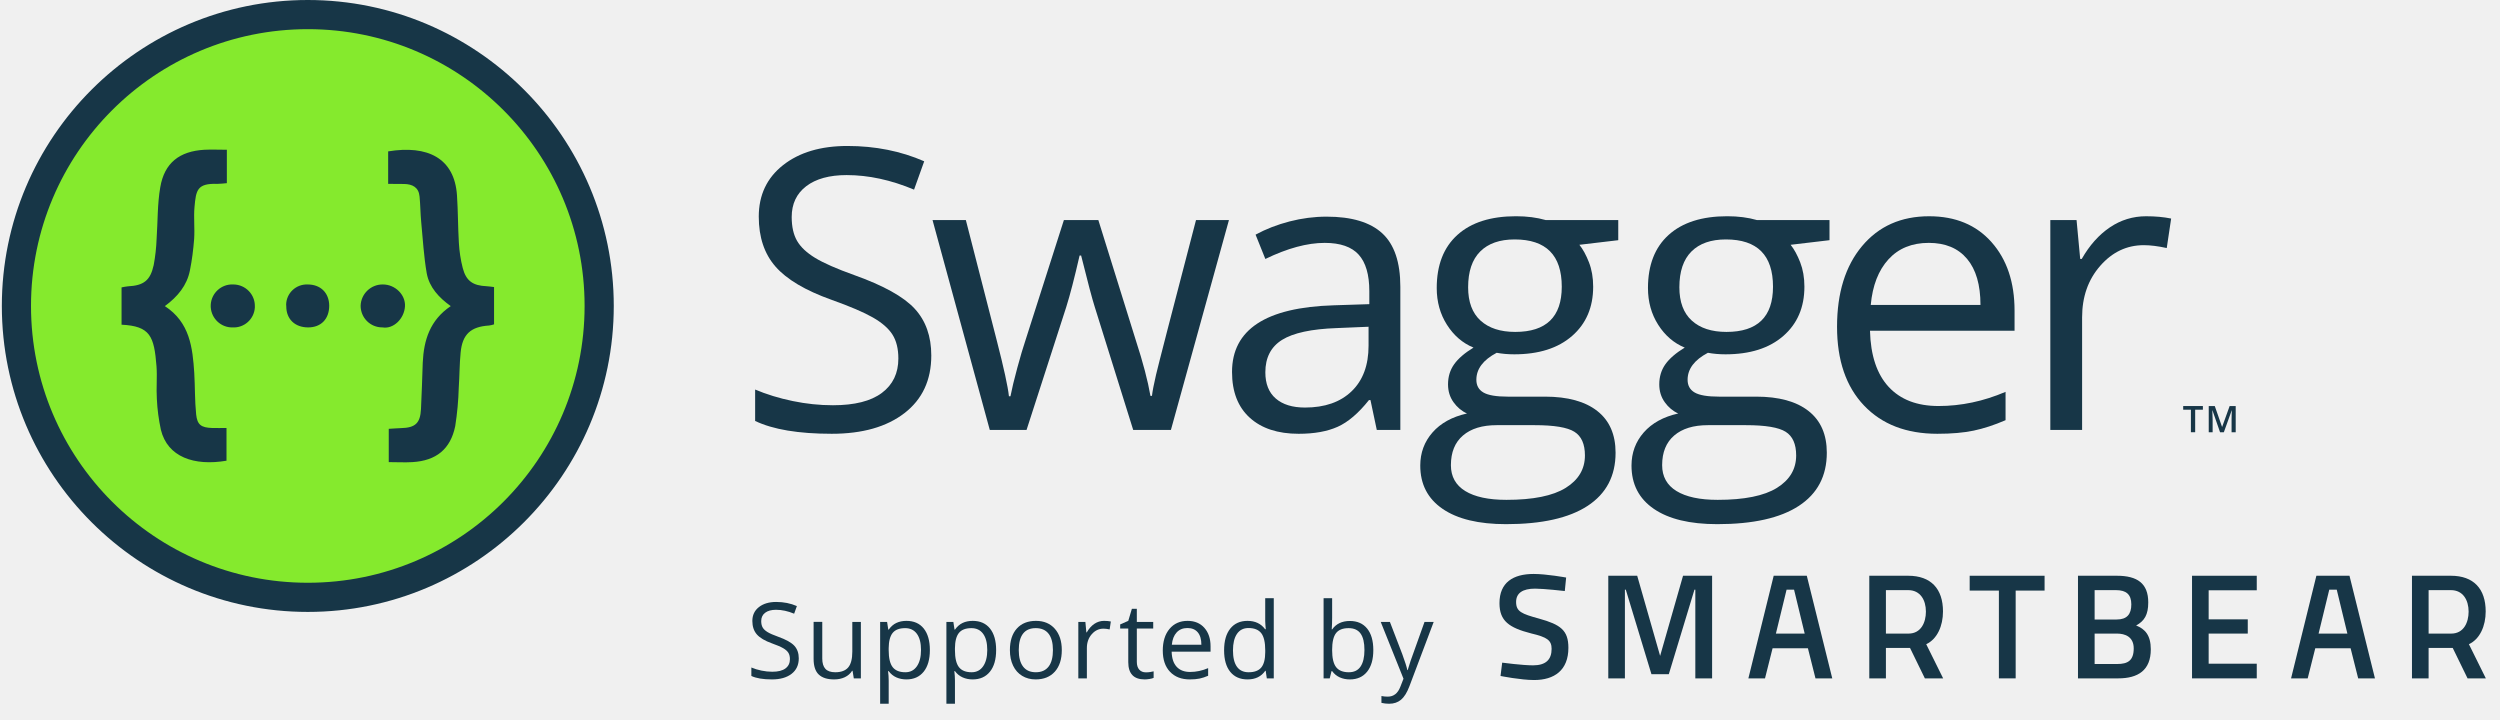
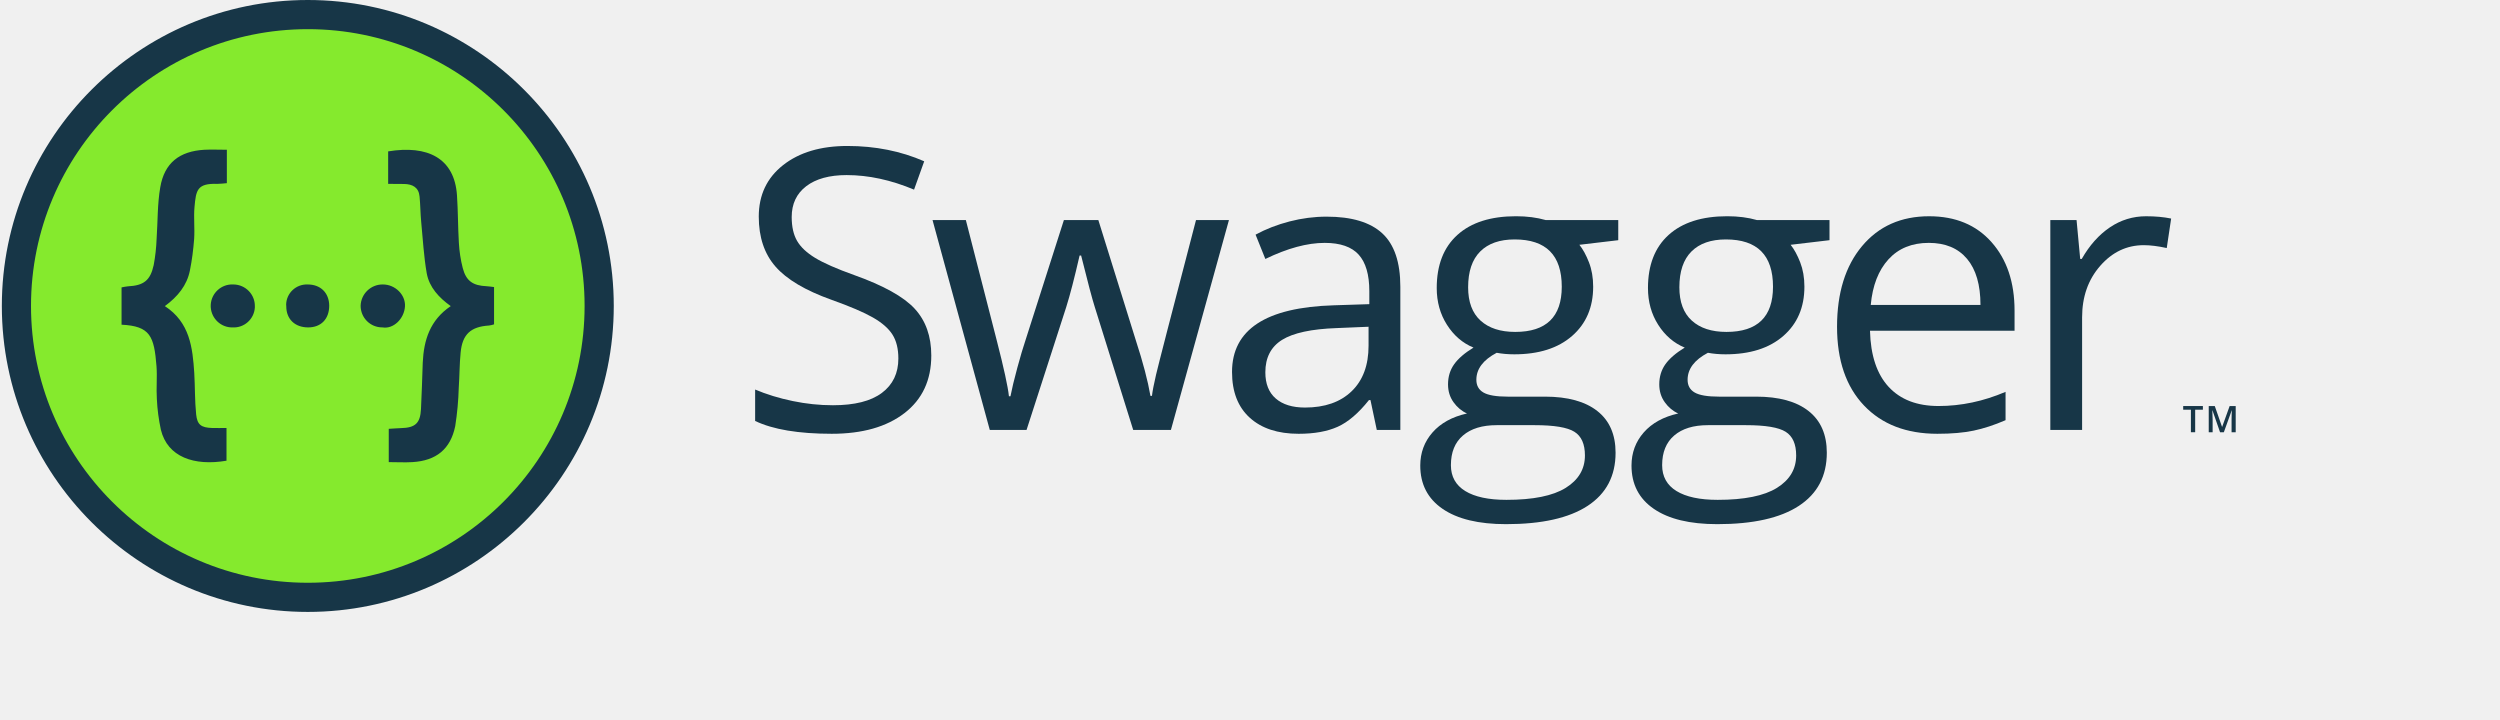
<svg xmlns="http://www.w3.org/2000/svg" version="1.1" id="Layer_1" x="0px" y="0px" viewBox="0 0 408.77 117.64" style="enable-background:new 0 0 408.77 117.64;" xml:space="preserve">
  <style type="text/css">
	.st0{fill:#FFFFFF;}
	.st1{fill:#2C282C;}
	.st2{fill:#173647;}
	.st3{fill:#50E4EA;}
	.st4{fill:#FCDC00;}
	.st5{fill:#85EA2D;}
	.st6{fill:#F4CF14;}
	.st7{fill:none;}
	.st8{fill:#04AADB;}
	.st9{fill:#07CED6;}
	.st10{fill:#63DB2A;}
	.st11{fill:#FF730B;}
	.st12{fill:#17D1FC;}
	.st13{fill:#00AADB;}
	.st14{fill:#758491;}
</style>
  <g>
    <g>
      <g>
        <g>
          <g>
            <rect x="356.885" y="66.115" class="st7" width="12.217" height="9.973" />
            <path class="st2" d="M358.929,70.674h-0.7v-3.683h-1.26v-0.601h3.22v0.601h-1.26V70.674z" />
            <path class="st2" d="M362.997,70.674l-1.242-3.577h-0.023c0.033,0.531,0.05,1.029,0.05,1.494v2.083h-0.636v-4.283h0.987       l1.189,3.407h0.018l1.225-3.407h0.99v4.283h-0.674v-2.118c0-0.213,0.005-0.49,0.016-0.832s0.02-0.549,0.028-0.621h-0.023       l-1.286,3.571H362.997z" />
          </g>
        </g>
      </g>
    </g>
    <g>
      <g>
        <g>
          <g>
            <g>
              <path class="st5" d="M50.328,97.669c-26.27,0-47.643-21.371-47.643-47.642S24.058,2.385,50.328,2.385        s47.643,21.373,47.643,47.643S76.598,97.669,50.328,97.669z" />
            </g>
            <g>
              <g>
                <path class="st2" d="M50.328,4.769c24.996,0,45.258,20.262,45.258,45.258c0,24.995-20.262,45.258-45.258,45.258         c-24.995,0-45.258-20.263-45.258-45.258C5.07,25.032,25.333,4.769,50.328,4.769 M50.328,0         C22.743,0,0.301,22.442,0.301,50.027s22.442,50.027,50.027,50.027c27.585,0,50.028-22.442,50.028-50.027S77.913,0,50.328,0         L50.328,0z" />
              </g>
            </g>
          </g>
        </g>
      </g>
      <path class="st2" d="M31.802,33.854c-0.154,1.712,0.057,3.482-0.057,5.213c-0.135,1.732-0.347,3.444-0.693,5.156    c-0.481,2.443-2.001,4.29-4.097,5.829c4.079,2.655,4.54,6.771,4.809,10.946c0.135,2.251,0.077,4.521,0.308,6.752    c0.173,1.731,0.846,2.174,2.636,2.231c0.731,0.019,1.48,0,2.328,0v5.348c-5.29,0.904-9.657-0.596-10.735-5.078    c-0.347-1.635-0.578-3.309-0.654-5.002c-0.116-1.789,0.076-3.578-0.058-5.367c-0.385-4.906-1.02-6.56-5.713-6.791v-6.098    c0.346-0.077,0.673-0.135,1.019-0.173c2.578-0.135,3.674-0.924,4.232-3.463c0.27-1.423,0.424-2.866,0.481-4.328    c0.193-2.789,0.116-5.636,0.596-8.406c0.673-3.982,3.136-5.906,7.234-6.137c1.154-0.058,2.328,0,3.655,0v5.464    c-0.558,0.039-1.039,0.115-1.539,0.115C32.226,29.949,32.052,31.084,31.802,33.854z M38.208,46.512h-0.077    c-1.924-0.096-3.578,1.404-3.675,3.328c-0.096,1.943,1.404,3.598,3.328,3.693h0.231c1.905,0.116,3.539-1.347,3.655-3.251V50.09    C41.709,48.147,40.151,46.551,38.208,46.512z M50.27,46.512c-1.866-0.058-3.425,1.404-3.482,3.251c0,0.116,0,0.212,0.02,0.327    c0,2.097,1.423,3.444,3.578,3.444c2.116,0,3.444-1.385,3.444-3.559C53.81,47.878,52.405,46.493,50.27,46.512z M62.621,46.512    c-1.962-0.039-3.598,1.52-3.655,3.482c0,1.962,1.577,3.539,3.539,3.539h0.039c1.77,0.308,3.559-1.404,3.675-3.462    C66.314,48.166,64.583,46.512,62.621,46.512z M79.569,46.8c-2.232-0.096-3.348-0.846-3.905-2.963    c-0.347-1.346-0.558-2.751-0.635-4.136c-0.154-2.578-0.135-5.175-0.308-7.753c-0.404-6.117-4.828-8.252-11.254-7.195v5.31    c1.019,0,1.808,0,2.597,0.019c1.366,0.019,2.405,0.539,2.539,2.059c0.135,1.385,0.135,2.789,0.27,4.194    c0.27,2.79,0.423,5.617,0.904,8.368c0.424,2.27,1.982,3.963,3.924,5.348c-3.404,2.289-4.405,5.559-4.578,9.234    c-0.096,2.52-0.154,5.059-0.288,7.599c-0.116,2.308-0.923,3.058-3.251,3.116c-0.654,0.019-1.289,0.077-2.02,0.116v5.444    c1.366,0,2.616,0.077,3.866,0c3.886-0.231,6.233-2.116,7.003-5.887c0.327-2.078,0.519-4.174,0.577-6.271    c0.134-1.924,0.116-3.867,0.308-5.771c0.288-2.982,1.654-4.213,4.636-4.405c0.289-0.039,0.558-0.096,0.828-0.192v-6.099    C80.281,46.877,79.934,46.82,79.569,46.8z" />
    </g>
    <g>
      <g>
        <path class="st2" d="M152.273,58.122c0,4.029-1.461,7.169-4.383,9.424c-2.922,2.254-6.888,3.381-11.897,3.381     c-5.427,0-9.602-0.699-12.523-2.098v-5.135c1.878,0.794,3.924,1.42,6.137,1.879c2.212,0.459,4.404,0.688,6.575,0.688     c3.548,0,6.22-0.673,8.015-2.02c1.795-1.346,2.692-3.219,2.692-5.62c0-1.586-0.318-2.885-0.955-3.898     c-0.637-1.012-1.702-1.946-3.194-2.802c-1.493-0.856-3.762-1.826-6.81-2.912c-4.258-1.523-7.3-3.329-9.126-5.417     c-1.827-2.087-2.74-4.811-2.74-8.171c0-3.527,1.325-6.335,3.976-8.422s6.157-3.131,10.52-3.131c4.55,0,8.735,0.835,12.555,2.505     l-1.66,4.634c-3.778-1.586-7.452-2.379-11.021-2.379c-2.818,0-5.021,0.606-6.606,1.816c-1.586,1.211-2.379,2.892-2.379,5.041     c0,1.586,0.292,2.886,0.876,3.897c0.584,1.013,1.57,1.941,2.959,2.787c1.388,0.845,3.511,1.779,6.371,2.802     c4.801,1.712,8.104,3.549,9.91,5.511C151.37,52.445,152.273,54.991,152.273,58.122z" />
        <path class="st2" d="M185.288,70.301l-6.293-20.132c-0.396-1.231-1.138-4.028-2.223-8.391h-0.25     c-0.835,3.653-1.565,6.471-2.192,8.453l-6.481,20.069h-6.011l-9.361-34.314h5.448c2.212,8.621,3.898,15.185,5.056,19.693     c1.159,4.508,1.821,7.545,1.988,9.11h0.25c0.229-1.189,0.6-2.729,1.111-4.618c0.511-1.889,0.955-3.386,1.331-4.493l6.293-19.693     h5.635l6.137,19.693c1.169,3.59,1.962,6.606,2.379,9.048h0.25c0.083-0.751,0.308-1.91,0.673-3.475     c0.365-1.565,2.541-9.988,6.528-25.266h5.385l-9.487,34.314H185.288z" />
        <path class="st2" d="M225.116,70.301l-1.033-4.884h-0.25c-1.712,2.15-3.418,3.606-5.119,4.368     c-1.702,0.762-3.825,1.143-6.372,1.143c-3.402,0-6.069-0.876-7.999-2.63c-1.931-1.753-2.896-4.247-2.896-7.482     c0-6.93,5.542-10.562,16.625-10.896l5.823-0.188v-2.129c0-2.692-0.579-4.681-1.738-5.964c-1.158-1.284-3.011-1.926-5.557-1.926     c-2.86,0-6.095,0.877-9.706,2.63l-1.597-3.977c1.691-0.918,3.543-1.638,5.558-2.16c2.014-0.521,4.033-0.782,6.058-0.782     c4.091,0,7.123,0.908,9.095,2.724c1.973,1.816,2.959,4.728,2.959,8.735v23.419H225.116z M213.375,66.638     c3.235,0,5.777-0.887,7.624-2.661c1.847-1.774,2.771-4.258,2.771-7.452v-3.1l-5.197,0.219c-4.133,0.146-7.113,0.788-8.939,1.925     c-1.827,1.138-2.74,2.907-2.74,5.307c0,1.878,0.569,3.309,1.707,4.289C209.737,66.148,211.329,66.638,213.375,66.638z" />
        <path class="st2" d="M264.598,35.987v3.287l-6.356,0.751c0.584,0.731,1.106,1.686,1.565,2.865c0.459,1.18,0.689,2.51,0.689,3.992     c0,3.36-1.148,6.042-3.444,8.046c-2.296,2.004-5.448,3.006-9.456,3.006c-1.023,0-1.983-0.083-2.88-0.25     c-2.213,1.169-3.319,2.641-3.319,4.414c0,0.939,0.386,1.634,1.159,2.082c0.772,0.449,2.098,0.673,3.976,0.673h6.074     c3.715,0,6.57,0.783,8.563,2.348s2.99,3.84,2.99,6.825c0,3.799-1.524,6.695-4.571,8.688s-7.494,2.99-13.337,2.99     c-4.488,0-7.948-0.835-10.379-2.505c-2.432-1.67-3.647-4.028-3.647-7.076c0-2.087,0.667-3.893,2.003-5.416s3.214-2.557,5.636-3.1     c-0.876-0.396-1.612-1.013-2.207-1.848c-0.595-0.834-0.893-1.805-0.893-2.912c0-1.252,0.334-2.348,1.002-3.288     c0.668-0.939,1.722-1.847,3.162-2.724c-1.774-0.73-3.22-1.973-4.336-3.726c-1.117-1.753-1.675-3.757-1.675-6.012     c0-3.757,1.127-6.653,3.381-8.688c2.254-2.035,5.448-3.053,9.581-3.053c1.795,0,3.413,0.209,4.853,0.626H264.598z      M237.234,76.062c0,1.857,0.783,3.267,2.348,4.228c1.565,0.959,3.809,1.439,6.731,1.439c4.362,0,7.592-0.652,9.69-1.956     c2.098-1.305,3.146-3.074,3.146-5.308c0-1.858-0.575-3.146-1.722-3.867c-1.148-0.72-3.309-1.08-6.481-1.08h-6.23     c-2.359,0-4.195,0.563-5.51,1.691C237.891,72.336,237.234,73.954,237.234,76.062z M240.051,46.976c0,2.4,0.678,4.216,2.035,5.448     c1.356,1.232,3.245,1.847,5.667,1.847c5.072,0,7.608-2.463,7.608-7.389c0-5.155-2.567-7.733-7.702-7.733     c-2.442,0-4.32,0.657-5.635,1.973C240.709,42.436,240.051,44.388,240.051,46.976z" />
        <path class="st2" d="M299.137,35.987v3.287l-6.356,0.751c0.584,0.731,1.106,1.686,1.565,2.865c0.459,1.18,0.689,2.51,0.689,3.992     c0,3.36-1.148,6.042-3.444,8.046c-2.296,2.004-5.448,3.006-9.456,3.006c-1.023,0-1.983-0.083-2.88-0.25     c-2.213,1.169-3.319,2.641-3.319,4.414c0,0.939,0.386,1.634,1.159,2.082c0.772,0.449,2.098,0.673,3.976,0.673h6.074     c3.715,0,6.57,0.783,8.563,2.348s2.99,3.84,2.99,6.825c0,3.799-1.524,6.695-4.571,8.688s-7.494,2.99-13.337,2.99     c-4.488,0-7.948-0.835-10.379-2.505c-2.432-1.67-3.647-4.028-3.647-7.076c0-2.087,0.667-3.893,2.003-5.416s3.214-2.557,5.636-3.1     c-0.876-0.396-1.612-1.013-2.207-1.848c-0.595-0.834-0.893-1.805-0.893-2.912c0-1.252,0.334-2.348,1.002-3.288     c0.668-0.939,1.722-1.847,3.162-2.724c-1.774-0.73-3.22-1.973-4.336-3.726c-1.117-1.753-1.675-3.757-1.675-6.012     c0-3.757,1.127-6.653,3.381-8.688c2.254-2.035,5.448-3.053,9.581-3.053c1.795,0,3.413,0.209,4.853,0.626H299.137z      M271.773,76.062c0,1.857,0.783,3.267,2.348,4.228c1.565,0.959,3.809,1.439,6.731,1.439c4.362,0,7.592-0.652,9.69-1.956     c2.098-1.305,3.146-3.074,3.146-5.308c0-1.858-0.575-3.146-1.722-3.867c-1.148-0.72-3.309-1.08-6.481-1.08h-6.23     c-2.359,0-4.195,0.563-5.51,1.691C272.43,72.336,271.773,73.954,271.773,76.062z M274.59,46.976c0,2.4,0.678,4.216,2.035,5.448     c1.356,1.232,3.245,1.847,5.667,1.847c5.072,0,7.608-2.463,7.608-7.389c0-5.155-2.567-7.733-7.702-7.733     c-2.442,0-4.32,0.657-5.635,1.973C275.248,42.436,274.59,44.388,274.59,46.976z" />
        <path class="st2" d="M316.778,70.927c-5.072,0-9.075-1.544-12.007-4.634c-2.933-3.089-4.399-7.378-4.399-12.868     c0-5.531,1.362-9.925,4.086-13.181c2.724-3.256,6.381-4.884,10.974-4.884c4.3,0,7.702,1.415,10.207,4.243     c2.505,2.828,3.757,6.559,3.757,11.192v3.288h-23.638c0.104,4.028,1.122,7.086,3.052,9.173c1.931,2.087,4.649,3.131,8.156,3.131     c3.694,0,7.347-0.772,10.958-2.317v4.634c-1.837,0.793-3.575,1.362-5.213,1.706C321.073,70.755,319.095,70.927,316.778,70.927z      M315.37,39.712c-2.755,0-4.952,0.897-6.591,2.692c-1.639,1.795-2.604,4.279-2.896,7.452h17.94c0-3.277-0.73-5.787-2.191-7.53     C320.17,40.584,318.083,39.712,315.37,39.712z" />
        <path class="st2" d="M350.898,35.36c1.523,0,2.891,0.125,4.102,0.375l-0.72,4.822c-1.42-0.313-2.672-0.469-3.757-0.469     c-2.776,0-5.15,1.127-7.123,3.381c-1.973,2.254-2.959,5.062-2.959,8.422v18.41h-5.197V35.987h4.29l0.595,6.355h0.25     c1.273-2.233,2.807-3.955,4.603-5.166C346.775,35.966,348.747,35.36,350.898,35.36z" />
      </g>
      <g>
        <g>
          <g>
            <g>
-               <g>
-                 <g>
-                   <path class="st2" d="M255.857,96.638c0,0-3.43-0.391-4.85-0.391c-2.058,0-3.111,0.735-3.111,2.18          c0,1.568,0.882,1.935,3.748,2.719c3.528,0.98,4.801,1.911,4.801,4.777c0,3.675-2.302,5.267-5.609,5.267          c-2.18,0-5.487-0.662-5.487-0.662l0.269-2.18c0,0,3.307,0.441,5.046,0.441c2.082,0,3.037-0.931,3.037-2.695          c0-1.421-0.759-1.911-3.332-2.523c-3.625-0.93-5.193-2.033-5.193-4.948c0-3.381,2.229-4.777,5.585-4.777          c2.131,0,5.316,0.587,5.316,0.587L255.857,96.638z" />
-                 </g>
-                 <g>
-                   <path class="st2" d="M262.967,94.14h4.728l3.748,13.105l3.748-13.105h4.752v16.78H277.2V96.418h-0.144l-4.191,13.816h-2.842          l-4.192-13.816h-0.145v14.502h-2.719V94.14z" />
-                 </g>
-                 <g>
-                   <path class="st2" d="M322.057,94.14h12.248v2.425h-4.728v14.355h-2.743V96.565h-4.777V94.14z" />
-                 </g>
-                 <g>
-                   <path class="st2" d="M346.137,94.14c3.332,0,5.12,1.249,5.12,4.36c0,2.033-0.637,3.037-1.984,3.772          c1.445,0.563,2.4,1.592,2.4,3.895c0,3.43-2.082,4.753-5.34,4.753h-6.566V94.14H346.137z M342.487,96.492v4.802h3.601          c1.666,0,2.4-0.833,2.4-2.475c0-1.616-0.833-2.327-2.498-2.327H342.487z M342.487,103.596v4.973h3.7          c1.69,0,2.694-0.539,2.694-2.548c0-1.911-1.421-2.425-2.743-2.425H342.487z" />
-                 </g>
-                 <g>
-                   <path class="st2" d="M358.414,94.14h10.583v2.376h-7.864v4.752h6.394v2.328h-6.394v4.924h7.864v2.4h-10.583V94.14z" />
-                 </g>
-                 <g>
-                   <path class="st2" d="M378.747,94.14h5.413l4.164,16.78h-2.743l-1.239-4.924h-5.777l-1.239,4.924h-2.719L378.747,94.14z           M379.108,103.596h4.707l-1.737-7.178h-1.225L379.108,103.596z" />
-                 </g>
-                 <g>
-                   <path class="st2" d="M397.096,105.947v4.973h-2.719V94.14h6.37c3.699,0,5.683,2.119,5.683,5.842          c0,2.376-0.955,4.52-2.743,5.352l2.768,5.585h-2.989l-2.425-4.973H397.096z M400.747,96.492h-3.65v7.105h3.7          c2.058,0,2.841-1.85,2.841-3.589C403.637,98.096,402.707,96.492,400.747,96.492z" />
-                 </g>
-                 <g>
-                   <path class="st2" d="M290.013,94.14h5.413l4.164,16.78h-2.743l-1.239-4.924h-5.777l-1.239,4.924h-2.719L290.013,94.14z           M290.374,103.596h4.707l-1.737-7.178h-1.225L290.374,103.596z" />
-                 </g>
-                 <g>
-                   <path class="st2" d="M308.362,105.947v4.973h-2.719V94.14h6.369c3.699,0,5.683,2.119,5.683,5.842          c0,2.376-0.955,4.52-2.743,5.352l2.768,5.585h-2.989l-2.425-4.973H308.362z M312.012,96.492h-3.65v7.105h3.699          c2.058,0,2.841-1.85,2.841-3.589C314.902,98.096,313.972,96.492,312.012,96.492z" />
-                 </g>
-               </g>
-             </g>
-           </g>
-           <g>
-             <path class="st2" d="M130.606,107.643c0,1.085-0.393,1.931-1.18,2.537s-1.854,0.91-3.202,0.91       c-1.461,0-2.584-0.188-3.371-0.564v-1.383c0.506,0.214,1.056,0.383,1.652,0.506c0.596,0.124,1.186,0.186,1.77,0.186       c0.955,0,1.674-0.181,2.158-0.544c0.483-0.362,0.725-0.866,0.725-1.512c0-0.428-0.086-0.777-0.257-1.05       s-0.458-0.523-0.859-0.754s-1.013-0.491-1.833-0.784c-1.146-0.41-1.965-0.896-2.457-1.458       c-0.491-0.562-0.737-1.294-0.737-2.199c0-0.949,0.357-1.705,1.07-2.267s1.657-0.843,2.832-0.843       c1.225,0,2.351,0.225,3.379,0.674l-0.447,1.247c-1.017-0.427-2.005-0.64-2.966-0.64c-0.758,0-1.351,0.163-1.778,0.488       c-0.427,0.326-0.64,0.778-0.64,1.356c0,0.428,0.079,0.777,0.236,1.05s0.423,0.522,0.796,0.75s0.945,0.479,1.715,0.754       c1.292,0.461,2.181,0.955,2.667,1.483C130.363,106.116,130.606,106.801,130.606,107.643z" />
-             <path class="st2" d="M134.447,101.686v5.991c0,0.753,0.171,1.314,0.514,1.686c0.342,0.371,0.879,0.556,1.609,0.556       c0.966,0,1.673-0.264,2.12-0.792c0.446-0.527,0.67-1.391,0.67-2.587v-4.854h1.399v9.235h-1.155l-0.202-1.238h-0.076       c-0.287,0.455-0.684,0.803-1.192,1.045c-0.509,0.241-1.089,0.362-1.74,0.362c-1.124,0-1.965-0.267-2.524-0.801       c-0.559-0.533-0.839-1.388-0.839-2.562v-6.042H134.447z" />
-             <path class="st2" d="M148.206,111.09c-0.601,0-1.15-0.111-1.647-0.333c-0.497-0.222-0.914-0.563-1.251-1.023h-0.101       c0.067,0.539,0.101,1.05,0.101,1.533v3.801h-1.398v-13.382h1.137l0.194,1.264h0.067c0.36-0.506,0.778-0.871,1.256-1.096       s1.025-0.337,1.643-0.337c1.225,0,2.17,0.419,2.836,1.256s0.999,2.011,0.999,3.522c0,1.517-0.338,2.695-1.016,3.535       C150.348,110.67,149.408,111.09,148.206,111.09z M148.004,102.706c-0.944,0-1.626,0.261-2.048,0.783s-0.638,1.354-0.649,2.494       v0.312c0,1.298,0.216,2.226,0.649,2.785c0.433,0.559,1.126,0.838,2.082,0.838c0.798,0,1.423-0.322,1.875-0.969       c0.452-0.646,0.679-1.536,0.679-2.671c0-1.152-0.227-2.035-0.679-2.65S148.824,102.706,148.004,102.706z" />
-             <path class="st2" d="M159.04,111.09c-0.601,0-1.15-0.111-1.647-0.333c-0.497-0.222-0.914-0.563-1.251-1.023h-0.101       c0.067,0.539,0.101,1.05,0.101,1.533v3.801h-1.398v-13.382h1.137l0.194,1.264h0.067c0.36-0.506,0.778-0.871,1.256-1.096       s1.025-0.337,1.643-0.337c1.225,0,2.17,0.419,2.836,1.256s0.999,2.011,0.999,3.522c0,1.517-0.338,2.695-1.016,3.535       C161.182,110.67,160.242,111.09,159.04,111.09z M158.838,102.706c-0.944,0-1.626,0.261-2.048,0.783s-0.638,1.354-0.649,2.494       v0.312c0,1.298,0.216,2.226,0.649,2.785c0.433,0.559,1.126,0.838,2.082,0.838c0.798,0,1.423-0.322,1.875-0.969       c0.452-0.646,0.679-1.536,0.679-2.671c0-1.152-0.227-2.035-0.679-2.65S159.658,102.706,158.838,102.706z" />
-             <path class="st2" d="M173.613,106.295c0,1.506-0.379,2.681-1.138,3.526c-0.758,0.846-1.806,1.269-3.143,1.269       c-0.826,0-1.559-0.194-2.2-0.582c-0.64-0.388-1.135-0.943-1.483-1.668c-0.349-0.725-0.522-1.573-0.522-2.545       c0-1.506,0.376-2.679,1.129-3.519s1.798-1.26,3.135-1.26c1.292,0,2.318,0.43,3.08,1.289       C173.233,103.666,173.613,104.829,173.613,106.295z M166.576,106.295c0,1.18,0.236,2.078,0.708,2.696       c0.472,0.618,1.166,0.927,2.082,0.927c0.916,0,1.611-0.308,2.085-0.923c0.475-0.614,0.712-1.515,0.712-2.7       c0-1.175-0.238-2.066-0.712-2.676s-1.175-0.914-2.103-0.914c-0.916,0-1.606,0.3-2.073,0.901S166.576,105.104,166.576,106.295z" />
-             <path class="st2" d="M180.526,101.517c0.41,0,0.778,0.033,1.104,0.101l-0.194,1.298c-0.382-0.084-0.719-0.126-1.011-0.126       c-0.748,0-1.386,0.304-1.917,0.91c-0.531,0.606-0.796,1.362-0.796,2.267v4.955h-1.398v-9.235h1.154l0.16,1.71h0.067       c0.343-0.601,0.755-1.064,1.239-1.391C179.416,101.68,179.947,101.517,180.526,101.517z" />
-             <path class="st2" d="M187.363,109.936c0.247,0,0.486-0.019,0.716-0.055c0.23-0.037,0.413-0.075,0.548-0.114v1.07       c-0.152,0.073-0.375,0.134-0.67,0.181c-0.295,0.048-0.561,0.072-0.796,0.072c-1.787,0-2.68-0.941-2.68-2.823v-5.494h-1.323       v-0.675l1.323-0.581l0.59-1.972h0.809v2.141h2.68v1.087h-2.68v5.436c0,0.556,0.132,0.982,0.396,1.28       C186.54,109.787,186.903,109.936,187.363,109.936z" />
-             <path class="st2" d="M194.539,111.09c-1.365,0-2.442-0.416-3.231-1.247c-0.79-0.832-1.184-1.986-1.184-3.464       c0-1.488,0.366-2.671,1.1-3.548c0.733-0.876,1.718-1.314,2.954-1.314c1.157,0,2.073,0.381,2.747,1.142       c0.674,0.762,1.011,1.766,1.011,3.013v0.885h-6.362c0.028,1.085,0.302,1.907,0.822,2.47c0.52,0.562,1.251,0.843,2.195,0.843       c0.994,0,1.978-0.208,2.949-0.624v1.247c-0.494,0.214-0.962,0.367-1.403,0.459C195.694,111.044,195.162,111.09,194.539,111.09z        M194.16,102.688c-0.742,0-1.333,0.242-1.774,0.726c-0.441,0.482-0.701,1.151-0.78,2.005h4.829c0-0.882-0.196-1.558-0.59-2.026       C195.452,102.923,194.89,102.688,194.16,102.688z" />
-             <path class="st2" d="M206.951,109.683h-0.076c-0.646,0.938-1.612,1.407-2.899,1.407c-1.208,0-2.147-0.413-2.819-1.239       c-0.671-0.825-1.007-2-1.007-3.522s0.337-2.705,1.011-3.548c0.674-0.843,1.612-1.264,2.814-1.264       c1.253,0,2.213,0.455,2.882,1.365h0.109l-0.059-0.666l-0.034-0.648v-3.759h1.399v13.112h-1.138L206.951,109.683z        M204.154,109.919c0.955,0,1.647-0.26,2.077-0.779s0.645-1.358,0.645-2.516v-0.295c0-1.309-0.218-2.242-0.653-2.802       c-0.436-0.559-1.131-0.839-2.086-0.839c-0.82,0-1.448,0.319-1.883,0.957c-0.436,0.638-0.653,1.538-0.653,2.701       c0,1.18,0.216,2.07,0.649,2.671C202.682,109.619,203.317,109.919,204.154,109.919z" />
-             <path class="st2" d="M220.713,101.534c1.214,0,2.156,0.415,2.828,1.243c0.671,0.829,1.007,2.001,1.007,3.519       c0,1.517-0.338,2.695-1.016,3.535c-0.677,0.84-1.617,1.26-2.819,1.26c-0.601,0-1.15-0.111-1.647-0.333       c-0.497-0.222-0.914-0.563-1.251-1.023h-0.101l-0.295,1.188h-1.002V97.809h1.398v3.186c0,0.714-0.022,1.354-0.067,1.921h0.067       C218.465,101.995,219.432,101.534,220.713,101.534z M220.51,102.706c-0.955,0-1.643,0.273-2.064,0.821       s-0.632,1.471-0.632,2.769s0.216,2.226,0.649,2.785c0.433,0.559,1.126,0.838,2.082,0.838c0.86,0,1.5-0.312,1.921-0.939       c0.421-0.626,0.632-1.526,0.632-2.7c0-1.203-0.211-2.099-0.632-2.688S221.392,102.706,220.51,102.706z" />
-             <path class="st2" d="M225.759,101.686h1.5l2.022,5.267c0.443,1.202,0.719,2.07,0.826,2.604h0.067       c0.073-0.286,0.226-0.776,0.459-1.471c0.233-0.693,0.996-2.827,2.288-6.399h1.5l-3.969,10.517       c-0.394,1.039-0.853,1.776-1.378,2.212c-0.525,0.436-1.17,0.653-1.934,0.653c-0.427,0-0.849-0.048-1.264-0.144v-1.121       c0.309,0.068,0.654,0.102,1.037,0.102c0.96,0,1.646-0.539,2.056-1.618l0.514-1.314L225.759,101.686z" />
+ 						
+ 					</g>
          </g>
        </g>
      </g>
    </g>
  </g>
</svg>
